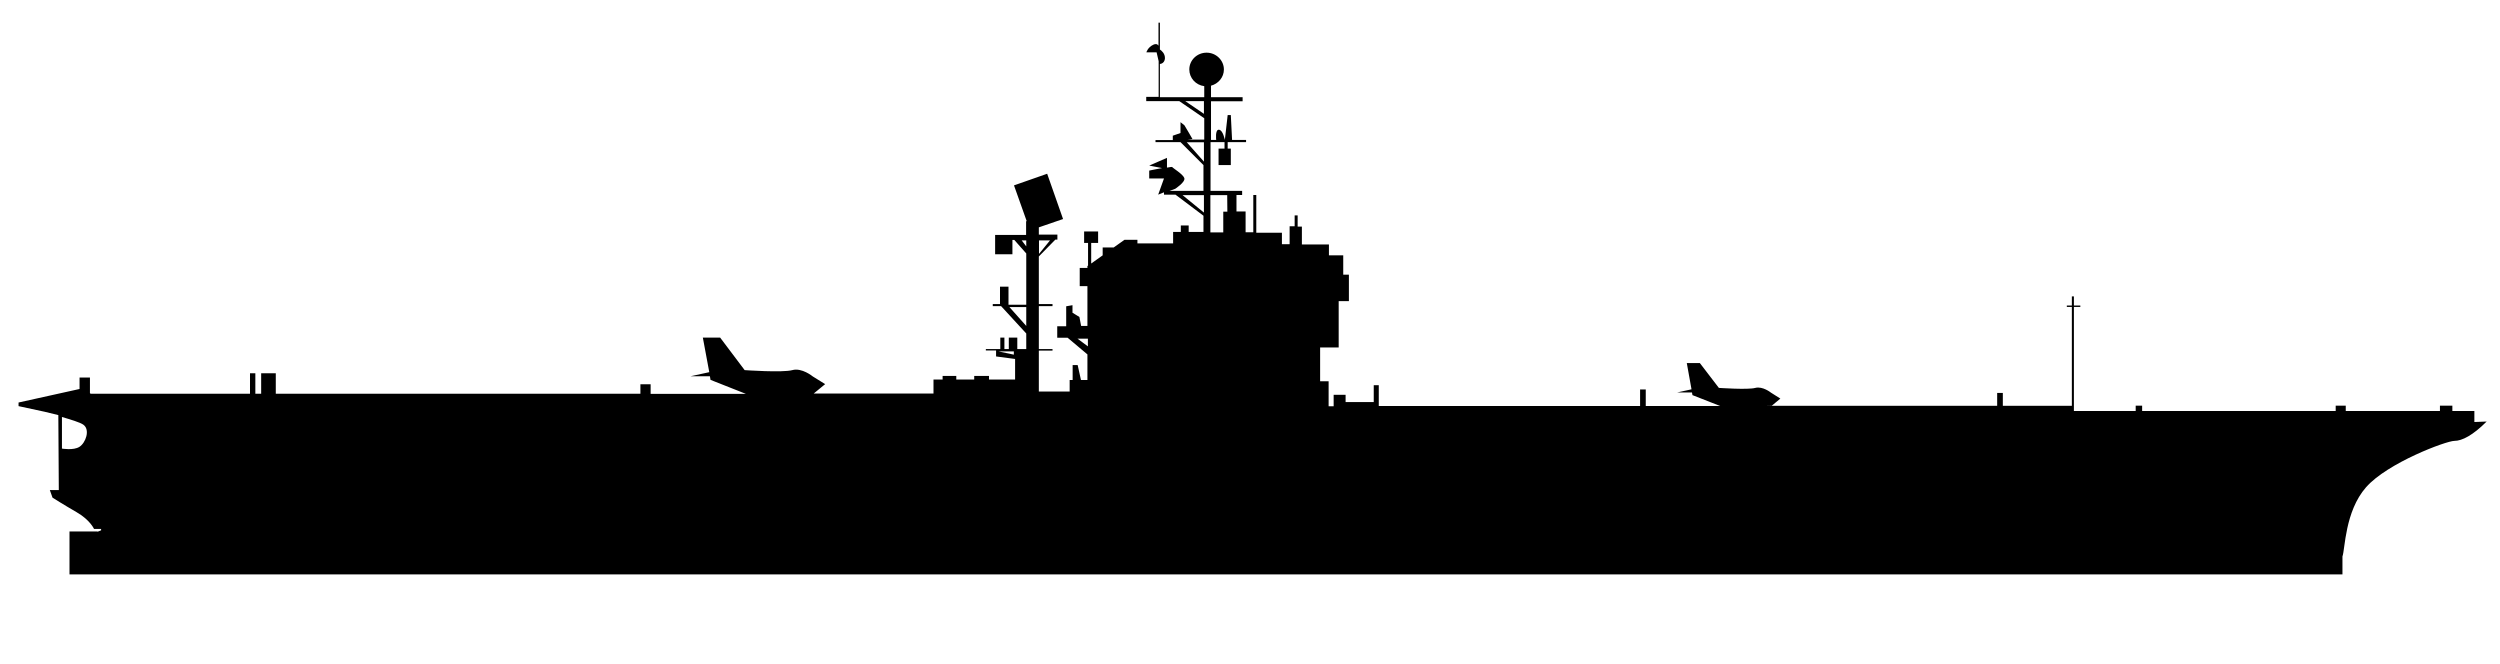
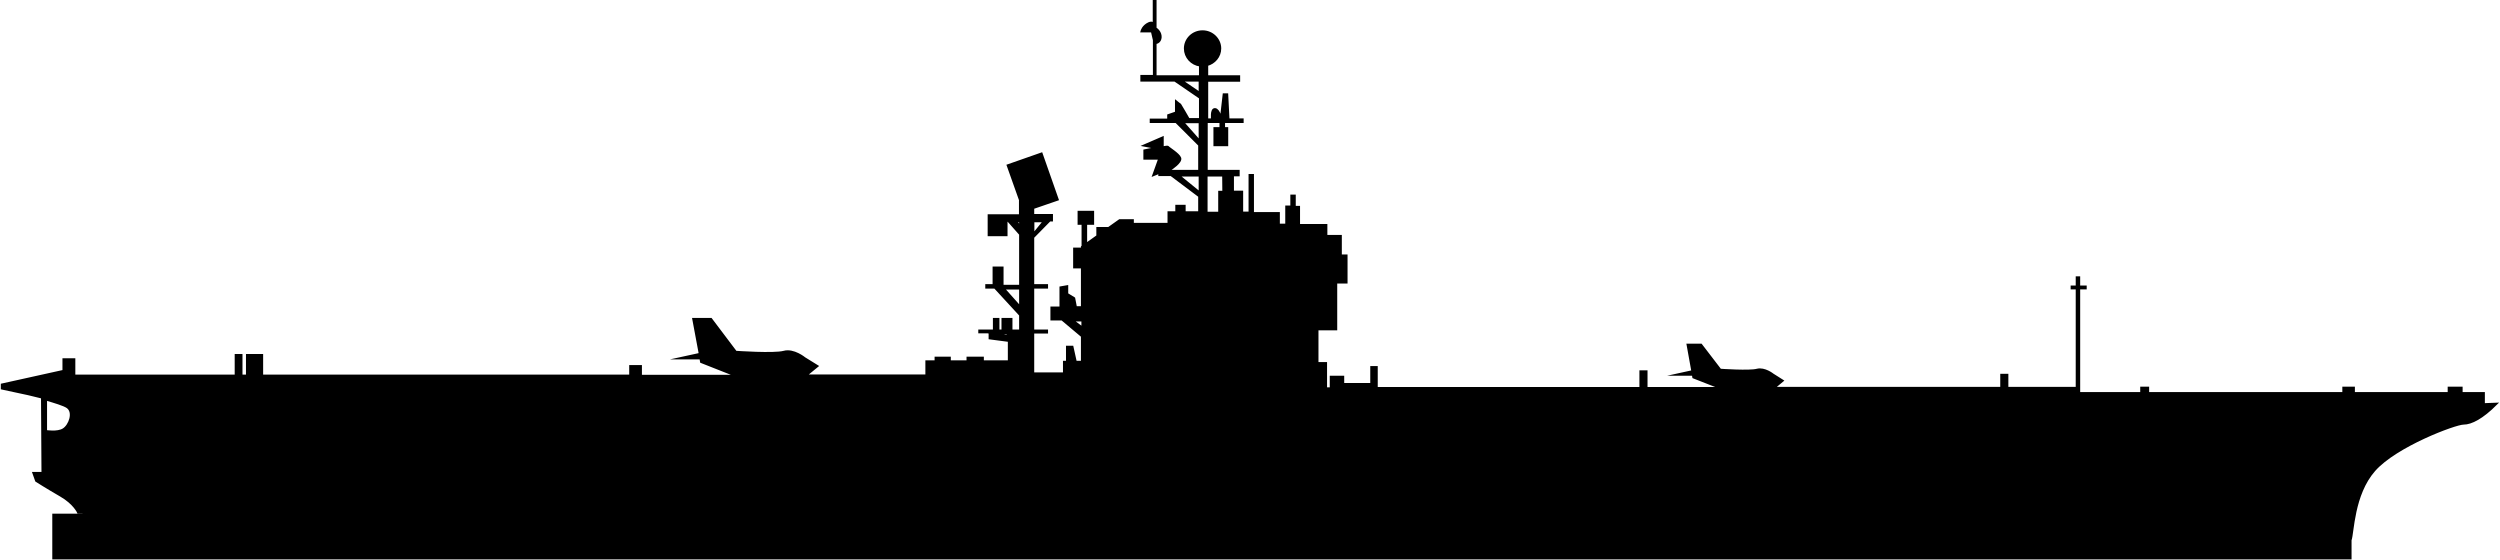
- <svg xmlns="http://www.w3.org/2000/svg" version="1.1" id="Слой_2" x="0px" y="0px" viewBox="0 778 1590 422" enable-background="new 0 778 1590 422" xml:space="preserve">
-   <path fill="black" stroke="" stroke-width="2" stroke-miterlimit="10" d="M1573.7,1046.4v-7h-14v-3.4h-7.9v3.4h-59.9v-3.4  h-6.4v3.4h-123.1v-3.4h-4.1v3.4H1319v-66.2h4.1v-0.9h-4.1v-5.8h-1.3v5.8h-3.2v0.9h3.2v62.9h-43.9v-8.2h-3.6v8.2h-147.8l4.5-0.1  l5.4-4.5l-6-3.8c0,0-5.2-4.2-9.9-3c-4.6,1.3-23.2,0-23.2,0l-12.1-15.8h-8.3l3,16.7l-9.1,2h9.4l0.3,1.7l17.6,6.9h-47.3v-10.5h-3.6  v10.5H876.9V1023h-3.2v10.7h-17.9v-4.6h-7.6v7.3H845v-15.9h-5.4V999h11.8v-29.5h6.5v-16.8h-3.6v-12.3h-9.1v-6.9h-15H828v-11.4h-2.7  V915h-1.9v6.9h-3.2v11.4h-4.9V926H799v-24h-1.9v23.7h-4.9v-13.2h-5.8V902h3.6v-2.6h-20.1v-31h8.9v4.1H775V883h7.8v-10.5h-2v-4.1  h11.7V867h-8.9l-0.8-15.8h-2L779,867c0,0-1.2-6.4-3.8-6.5c-2.5-0.1-1.7,6.5-1.7,6.5h-3.3v-24.6h20.1v-2.6h-20.1v-7.3  c4.6-1.2,8.2-5.3,8.2-10.3c0-5.8-4.9-10.7-11-10.7s-11,4.8-11,10.7c0,5.4,4.1,9.9,9.5,10.6v7h-28.2v-21.1c0.9-0.1,3-0.7,3.2-3.6  c0.1-3-2.1-4.9-3.2-5.6v-17.1h-0.9v14.7c-0.4-0.8-1.3-1.5-3.2-0.7c-3.7,1.7-4.5,4.9-4.5,4.9h6.5l1.3,5.6v22.7H729v2.7h7.8h0.9H750  l15.9,10.9v13.6h-10.7l3.2-0.4l-2.6-4.5l-2.5-4.2l-2.5-2v6.9l-4.9,1.7v2.8h-11v1.3h11l0,0l0,0h4.9l14.6,14.6v16.4h-21.6l3.6-1.3  c0,0,6.8-4.4,5.8-6.9c-0.9-2.5-7.2-6.2-7.6-6.9c-0.1-0.3-1.6,0-3.4,0.3v-6.2l-11.3,4.9l8.2,1.6c-4,0.7-8.2,1.6-8.2,1.6v5h9.4  l-3.7,10.3l3.7-1.5v1.5h7.3l17.8,13.4v10.3H756v-4.1h-5v4.1h-4.9v7.3h-22.7v-2.3h-8.2l-6.9,4.9h-7v5l-7.3,5.2v-13.1h4.4v-7.3h-8.9  v7.3h2.5v14.4l-0.4,0.3v1.2h-4.9V960h4.9v25.3h-4l-1.1-5.7l-4.4-2.7v-4.8l-4,0.7v12.7h-5.7v7.3h6.6l12.6,10.6v16.3h-4.1l-2.1-9.5  h-3.2v9.5h-1.9v7.3h-19.6v-26h8.7v-1h-8.7v-27.3h8.7v-1.3h-8.7v-30.3l10.5-10.7h1.3v-3.2h-11.8v-4.6l15.4-5.3L666,888.5l-21.1,7.4  l8.1,22.8h-0.4v8.7h-8.7h-11v12.3h11v-9.1h1.2l7.6,8.6v32.6h-11.3v-11.5H636v11.1h-4.6v1.3h5.3l16,17.4v9.9H647v-7.3h-5.4v7.3h-2.8  v-7.3h-2.6v7.3H627v0.9h6.5v3.8l12.1,1.6v13.1H629v-2.3h-9.4v2.3h-11.4v-2.3h-8.7v2.3h-5.8v8.9h-76.2l7.3-6l-7.9-4.9  c0,0-6.9-5.7-13-4c-6.2,1.7-30.3,0-30.3,0L458,992.7h-11l4.1,22l-11.9,2.6h12.3l0.4,2.3l22.5,8.9h-60.6v-6.1h-6.5v6H175.4v-13h-9.3  v13h-3.7v-13H159v13H57.6l-0.4-0.4v-9.9h-6.6v7.3l-38.8,8.6v2.3l16.7,3.6c0,0,3.8,0.9,8.6,2.1l0.3,47.7h-5.7l1.7,4.8  c0,0,6.9,4.4,15.4,9.3s11,10.6,11,10.6h4.5v0.9l-2.3,0.9v-0.2H44.2v27.3H62h1427.8v-11.4c1.7-4.5,1.5-28.6,15-44  c13.6-15.5,51-29.5,56.2-29.5c4.9,0,11.8-3.6,20.5-12.3L1573.7,1046.4z M660.8,930.9h7l-7,8.6V930.9z M50.5,1062.2  c-3.8,2.4-11.1,1.1-11.1,1.1v-20.1c5.4,1.6,11.5,3.4,13.6,4.9C57.5,1051.3,54.5,1059.7,50.5,1062.2z M645,1003.6l-9.9-2.1h0.7h2.6  h2.8h3.6v2.1H645z M652.7,985.3l-10.7-12h10.7V985.3z M652.7,934.7l-2.9-3.8h2.9V934.7z M691.9,998.3l-6.6-4.9h6.6V998.3z   M765.7,913.2l-13.6-11.1h13.6V913.2z M765.7,880.8l-10.9-12.3h10.9V880.8z M765.7,850.4l-11.9-8.1h11.9V850.4z M780.6,912.6H778  v13.2h-8.2v-23.7h10.7L780.6,912.6L780.6,912.6z" />
+ <svg xmlns="http://www.w3.org/2000/svg" width="2090" height="468" viewBox="0 0 2090 468" fill="none">
+   <path d="M2076.35 338.062V328.773H2057.75V324.261H2047.26V328.773H1967.69V324.261H1959.19V328.773H1795.68V324.261H1790.23V328.773H1738.03V240.924H1743.48V239.73H1738.03V232.033H1736.3V239.73H1732.05V240.924H1736.3V324.393H1677.99V313.512H1673.21V324.393H1476.89L1482.86 324.261L1490.04 318.289L1482.07 313.246C1482.07 313.246 1475.16 307.673 1468.92 309.265C1462.81 310.99 1438.1 309.265 1438.1 309.265L1422.03 288.299H1411L1414.99 310.46L1402.9 313.114H1415.39L1415.78 315.37L1439.16 324.526H1376.33V310.592H1371.55V324.526H1150.79V307.009H1146.54V321.208H1122.76V315.104H1112.67V324.791H1108.42V303.692H1101.24V275.161H1116.92V236.014H1125.55V213.72H1120.77V197.398H1108.68V188.242H1088.76H1085.83V173.114H1082.25V163.692H1079.72V172.848H1075.47V187.976H1068.96V178.289H1047.31V146.441H1044.79V177.891H1038.28V160.374H1030.58V146.441H1035.36V142.991H1008.66V101.853H1020.48V107.294H1015.43V121.227H1025.79V107.294H1023.14V101.853H1038.68V99.995H1026.86L1025.79 79.028H1023.14L1020.75 99.995C1020.75 99.995 1019.15 91.502 1015.7 91.37C1012.38 91.237 1013.44 99.995 1013.44 99.995H1009.06V67.351H1035.76V63.9H1009.06V54.213C1015.17 52.621 1019.95 47.18 1019.95 40.545C1019.95 32.848 1013.44 26.346 1005.34 26.346C997.236 26.346 990.728 32.716 990.728 40.545C990.728 47.711 996.174 53.682 1003.35 54.611V63.9H965.888V35.901C967.084 35.768 969.873 34.971 970.139 31.123C970.272 27.142 967.35 24.621 965.888 23.692V1H964.693V20.507C964.162 19.445 962.966 18.517 960.442 19.578C955.528 21.834 954.465 26.081 954.465 26.081H963.099L964.826 33.512V63.635H954.332V67.218H964.693H965.888H982.227L1003.35 81.682V99.73H989.134L993.384 99.199L989.931 93.228L986.61 87.654L983.289 85V94.156L976.781 96.412V100.128H962.169V101.853H976.781H983.289L1002.68 121.227V142.991H973.991L978.773 141.265C978.773 141.265 987.805 135.427 986.477 132.109C985.282 128.791 976.913 123.881 976.382 122.953C976.249 122.554 974.257 122.953 971.866 123.351V115.123L956.856 121.626L967.748 123.749C962.435 124.678 956.856 125.872 956.856 125.872V132.507H969.342L964.427 146.175L969.342 144.185V146.175H979.039L1002.68 163.957V177.626H990.196V172.185H983.555V177.626H977.046V187.313H946.894V184.261H936.002L926.836 190.763H917.538V197.398L907.842 204.299V186.915H913.686V177.227H901.864V186.915H905.185V206.024L904.654 206.422V208.014H898.145V223.408H904.654V256.981H899.34L897.879 249.417L892.035 245.834V239.464L886.722 240.393V257.246H879.15V266.934H887.917L904.654 281V302.63H899.208L896.418 290.024H892.168V302.63H889.644V312.318H863.609V277.815H875.165V276.488H863.609V240.261H875.165V238.536H863.609V198.327L877.556 184.128H879.283V179.881H863.609V173.777L884.065 166.744L870.649 128.526L842.622 138.346L853.381 168.602H852.85V180.147H841.294H826.682V196.469H841.294V184.393H842.888L852.983 195.806V239.066H837.973V223.806H830.8V238.536H824.69V240.261H831.73L852.983 263.351V276.488H845.411V266.801H838.239V276.488H834.519V266.801H831.066V276.488H818.845V277.682H827.479V282.725L843.552 284.848V302.232H821.502V299.18H809.016V302.232H793.873V299.18H782.317V302.232H774.613V314.043H673.396L683.093 306.081L672.599 299.578C672.599 299.578 663.434 292.014 655.331 294.27C647.096 296.526 615.084 294.27 615.084 294.27L594.362 266.801H579.751L585.197 295.995L569.39 299.445H585.728L586.26 302.498L616.147 314.308H535.651V306.213H527.017V314.175H218.984V296.924H206.631V314.175H201.716V296.924H197.2V314.175H62.51L61.979 313.645V300.507H53.212V310.194L1.674 321.607V324.659L23.857 329.436C23.857 329.436 28.904 330.63 35.28 332.223L35.679 395.521H28.107L30.365 401.891C30.365 401.891 39.531 407.73 50.821 414.232C62.112 420.735 65.433 428.299 65.433 428.299H71.41V429.493L68.355 430.687V430.422H44.711V466.649H68.355H1964.9V451.521C1967.16 445.55 1966.9 413.569 1984.83 393.133C2002.89 372.564 2052.57 353.986 2059.48 353.986C2065.99 353.986 2075.15 349.208 2086.71 337.663L2076.35 338.062ZM863.742 184.791H873.04L863.742 196.204V184.791ZM53.079 359.028C48.032 362.213 38.335 360.488 38.335 360.488V333.815C45.508 335.938 53.611 338.327 56.4 340.317C62.377 344.564 58.393 355.711 53.079 359.028ZM842.755 281.265L829.605 278.479H830.534H833.988H837.707H842.489V281.265H842.755ZM852.983 256.981L838.77 241.057H852.983V256.981ZM852.983 189.834L849.131 184.791H852.983V189.834ZM905.052 274.232L896.285 267.73H905.052V274.232ZM1003.08 161.303L985.016 146.573H1003.08V161.303ZM1003.08 118.308L988.602 101.986H1003.08V118.308ZM1003.08 77.967L987.274 67.218H1003.08V77.967ZM1022.87 160.507H1019.42V178.024H1008.53V146.573H1022.74L1022.87 160.507Z" fill="black" stroke="black" stroke-width="2" stroke-miterlimit="10" />
</svg>
